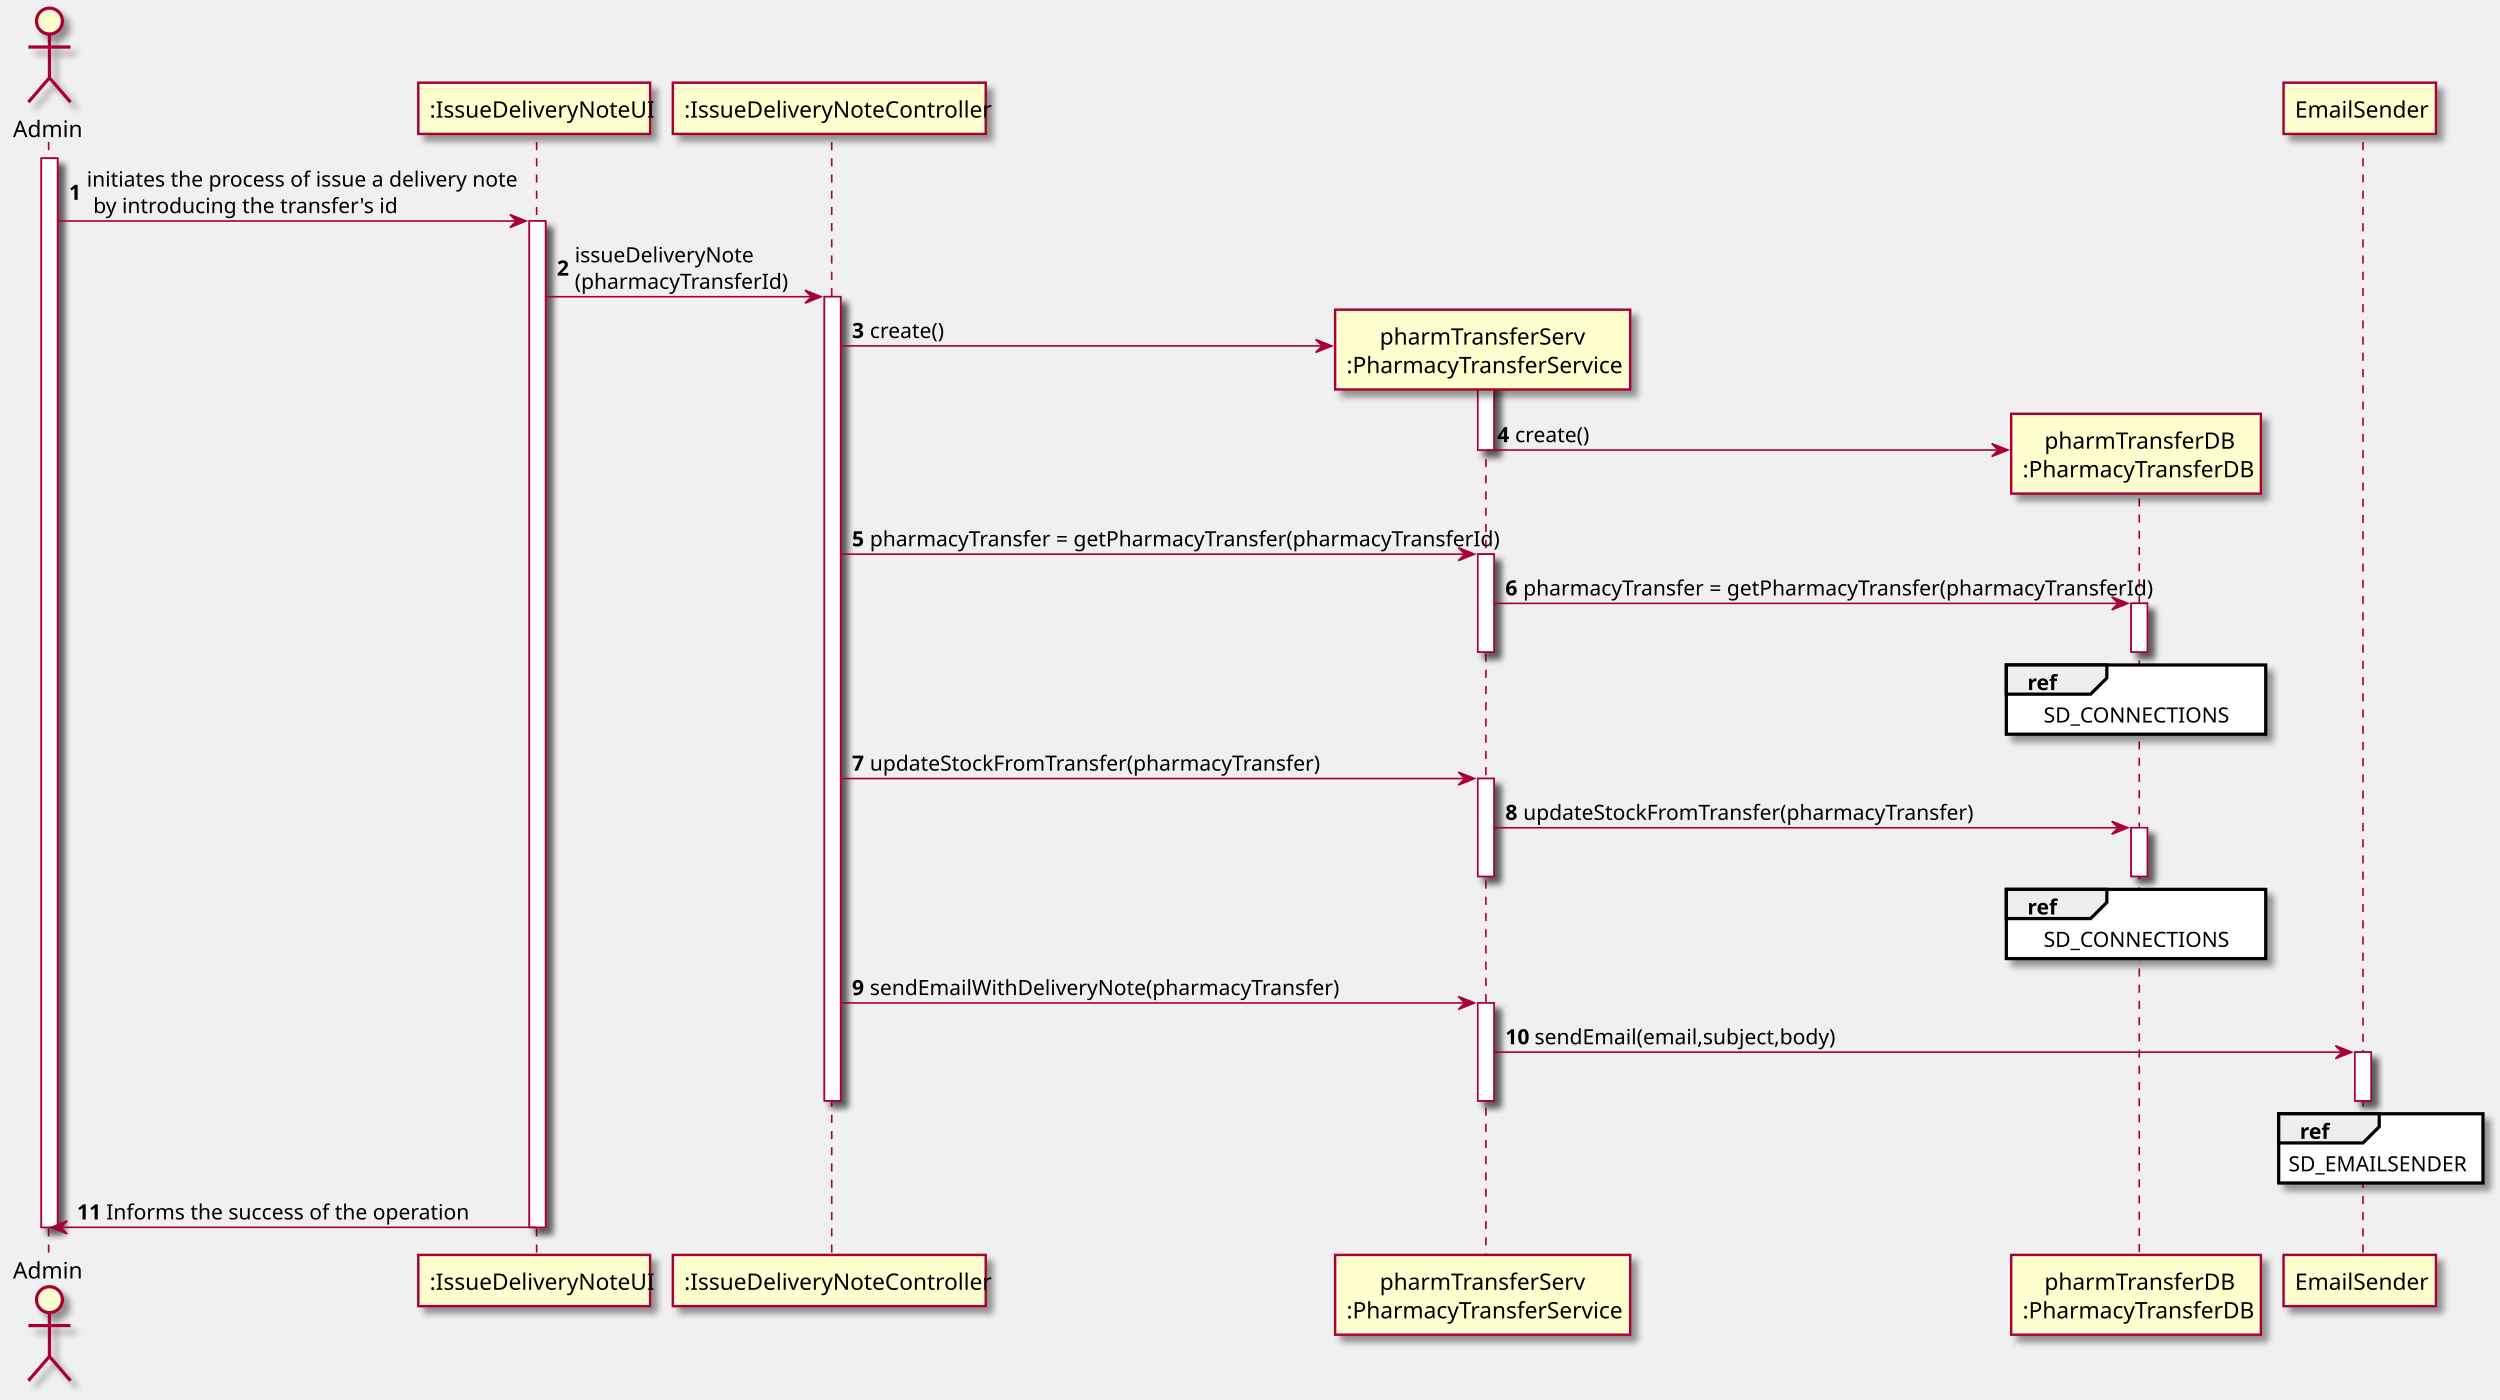
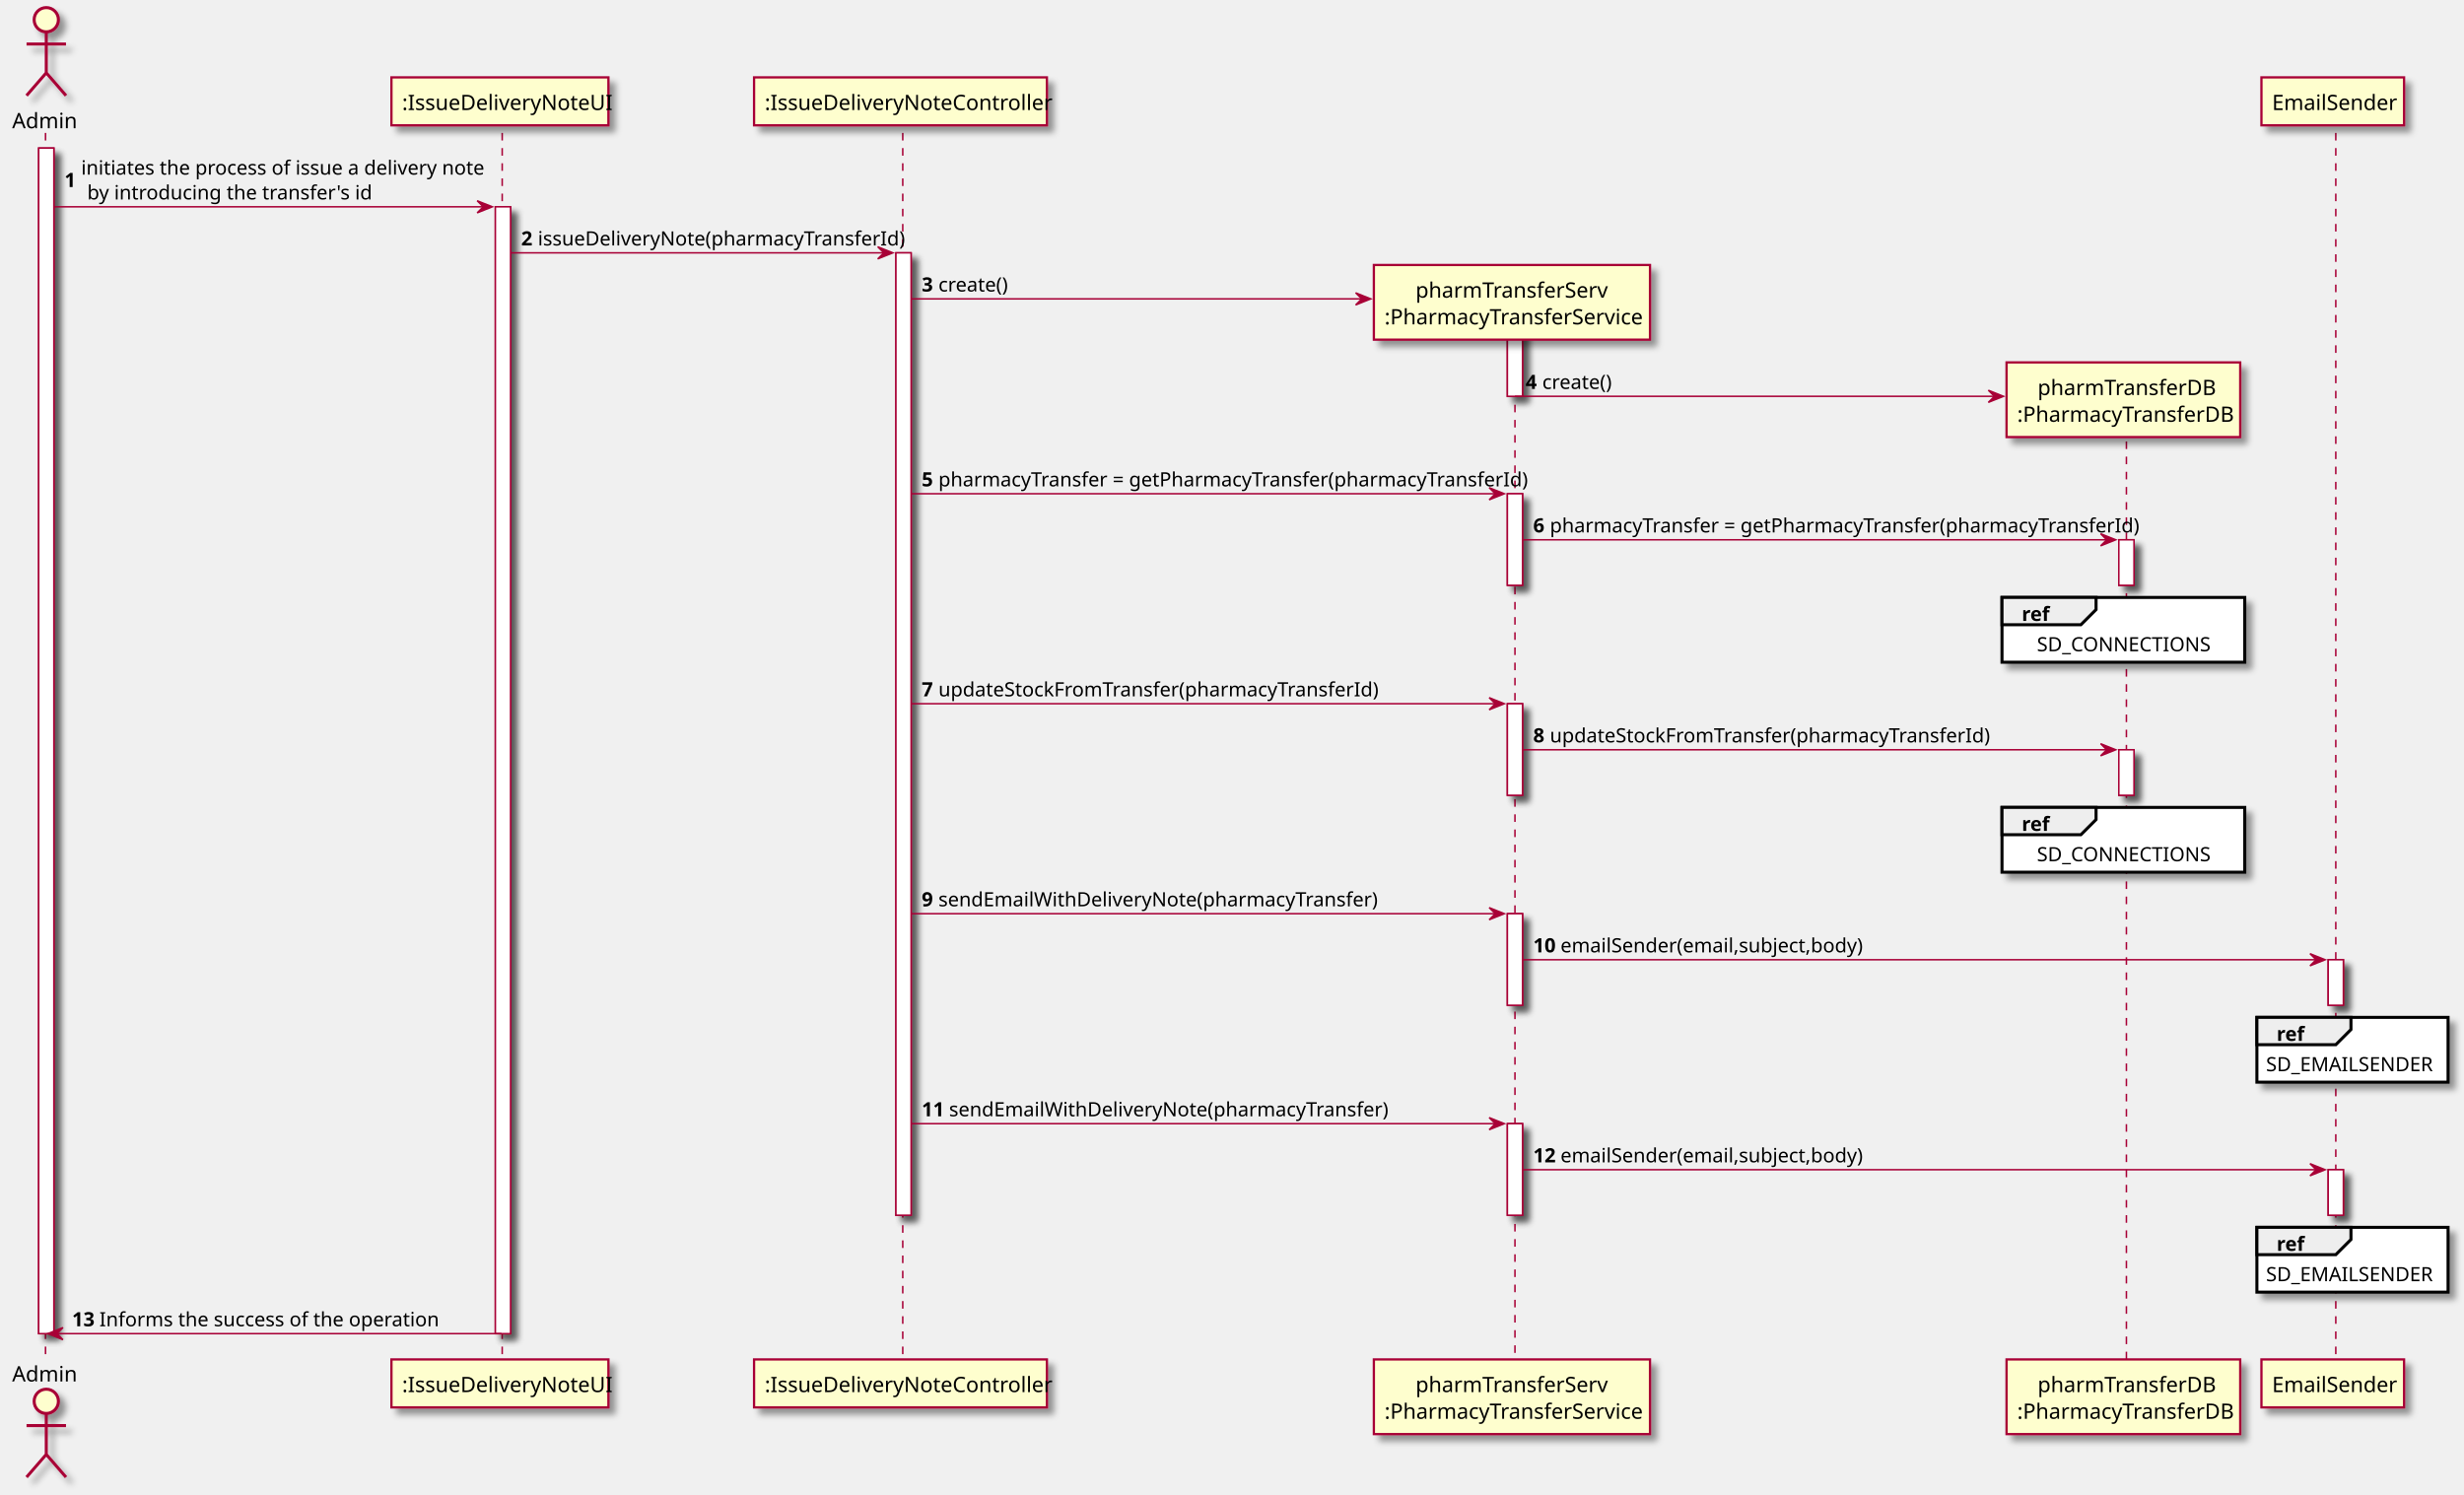
- <svg xmlns="http://www.w3.org/2000/svg" contentScriptType="application/ecmascript" contentStyleType="text/css" height="863px" preserveAspectRatio="none" style="width:1542px;height:863px;" version="1.1" viewBox="0 0 1542 863" width="1542px" zoomAndPan="magnify">
+ <svg xmlns="http://www.w3.org/2000/svg" contentScriptType="application/ecmascript" contentStyleType="text/css" height="985px" preserveAspectRatio="none" style="width:1624px;height:985px;" version="1.1" viewBox="0 0 1624 985" width="1624px" zoomAndPan="magnify">
  <defs>
-     <filter height="300%" id="fjnmi6zjv6m8z" width="300%" x="-1" y="-1">
+     <filter height="300%" id="f1kyqsv9nlsvp8" width="300%" x="-1" y="-1">
      <feGaussianBlur result="blurOut" stdDeviation="2.0" />
      <feColorMatrix in="blurOut" result="blurOut2" type="matrix" values="0 0 0 0 0 0 0 0 0 0 0 0 0 0 0 0 0 0 .4 0" />
      <feOffset dx="4.0" dy="4.0" in="blurOut2" result="blurOut3" />
      <feBlend in="SourceGraphic" in2="blurOut3" mode="normal" />
    </filter>
  </defs>
  <g>
-     <rect fill="#FFFFFF" filter="url(#fjnmi6zjv6m8z)" height="659.414" style="stroke: #A80036; stroke-width: 1.0;" width="10" x="25.5" y="97.609" />
-     <rect fill="#FFFFFF" filter="url(#fjnmi6zjv6m8z)" height="620.711" style="stroke: #A80036; stroke-width: 1.0;" width="10" x="326.5" y="136.312" />
-     <rect fill="#FFFFFF" filter="url(#fjnmi6zjv6m8z)" height="495.953" style="stroke: #A80036; stroke-width: 1.0;" width="10" x="508.5" y="183.016" />
-     <rect fill="#FFFFFF" filter="url(#fjnmi6zjv6m8z)" height="54.219" style="stroke: #A80036; stroke-width: 1.0;" width="10" x="911.5" y="223.367" />
-     <rect fill="#FFFFFF" filter="url(#fjnmi6zjv6m8z)" height="60.352" style="stroke: #A80036; stroke-width: 1.0;" width="10" x="911.5" y="341.805" />
-     <rect fill="#FFFFFF" filter="url(#fjnmi6zjv6m8z)" height="60.352" style="stroke: #A80036; stroke-width: 1.0;" width="10" x="911.5" y="480.211" />
-     <rect fill="#FFFFFF" filter="url(#fjnmi6zjv6m8z)" height="60.352" style="stroke: #A80036; stroke-width: 1.0;" width="10" x="911.5" y="618.617" />
-     <rect fill="#FFFFFF" filter="url(#fjnmi6zjv6m8z)" height="30" style="stroke: #A80036; stroke-width: 1.0;" width="10" x="1314.5" y="372.156" />
-     <rect fill="#FFFFFF" filter="url(#fjnmi6zjv6m8z)" height="30" style="stroke: #A80036; stroke-width: 1.0;" width="10" x="1314.5" y="510.562" />
-     <rect fill="#FFFFFF" filter="url(#fjnmi6zjv6m8z)" height="30" style="stroke: #A80036; stroke-width: 1.0;" width="10" x="1452.5" y="648.969" />
-     <line style="stroke: #A80036; stroke-width: 1.0; stroke-dasharray: 5.0,5.0;" x1="30" x2="30" y1="87.609" y2="775.023" />
-     <line style="stroke: #A80036; stroke-width: 1.0; stroke-dasharray: 5.0,5.0;" x1="331" x2="331" y1="87.609" y2="775.023" />
-     <line style="stroke: #A80036; stroke-width: 1.0; stroke-dasharray: 5.0,5.0;" x1="513" x2="513" y1="87.609" y2="775.023" />
-     <line style="stroke: #A80036; stroke-width: 1.0; stroke-dasharray: 5.0,5.0;" x1="916.5" x2="916.5" y1="233.125" y2="775.023" />
-     <line style="stroke: #A80036; stroke-width: 1.0; stroke-dasharray: 5.0,5.0;" x1="1319.5" x2="1319.5" y1="297.344" y2="775.023" />
-     <line style="stroke: #A80036; stroke-width: 1.0; stroke-dasharray: 5.0,5.0;" x1="1457.5" x2="1457.5" y1="87.609" y2="775.023" />
+     <rect fill="#FFFFFF" filter="url(#f1kyqsv9nlsvp8)" height="781.469" style="stroke: #A80036; stroke-width: 1.0;" width="10" x="25.5" y="97.609" />
+     <rect fill="#FFFFFF" filter="url(#f1kyqsv9nlsvp8)" height="742.766" style="stroke: #A80036; stroke-width: 1.0;" width="10" x="326.5" y="136.312" />
+     <rect fill="#FFFFFF" filter="url(#f1kyqsv9nlsvp8)" height="634.359" style="stroke: #A80036; stroke-width: 1.0;" width="10" x="590.5" y="166.664" />
+     <rect fill="#FFFFFF" filter="url(#f1kyqsv9nlsvp8)" height="54.219" style="stroke: #A80036; stroke-width: 1.0;" width="10" x="993.5" y="207.016" />
+     <rect fill="#FFFFFF" filter="url(#f1kyqsv9nlsvp8)" height="60.352" style="stroke: #A80036; stroke-width: 1.0;" width="10" x="993.5" y="325.453" />
+     <rect fill="#FFFFFF" filter="url(#f1kyqsv9nlsvp8)" height="60.352" style="stroke: #A80036; stroke-width: 1.0;" width="10" x="993.5" y="463.859" />
+     <rect fill="#FFFFFF" filter="url(#f1kyqsv9nlsvp8)" height="60.352" style="stroke: #A80036; stroke-width: 1.0;" width="10" x="993.5" y="602.266" />
+     <rect fill="#FFFFFF" filter="url(#f1kyqsv9nlsvp8)" height="60.352" style="stroke: #A80036; stroke-width: 1.0;" width="10" x="993.5" y="740.672" />
+     <rect fill="#FFFFFF" filter="url(#f1kyqsv9nlsvp8)" height="30" style="stroke: #A80036; stroke-width: 1.0;" width="10" x="1396.5" y="355.805" />
+     <rect fill="#FFFFFF" filter="url(#f1kyqsv9nlsvp8)" height="30" style="stroke: #A80036; stroke-width: 1.0;" width="10" x="1396.5" y="494.211" />
+     <rect fill="#FFFFFF" filter="url(#f1kyqsv9nlsvp8)" height="30" style="stroke: #A80036; stroke-width: 1.0;" width="10" x="1534.5" y="632.617" />
+     <rect fill="#FFFFFF" filter="url(#f1kyqsv9nlsvp8)" height="30" style="stroke: #A80036; stroke-width: 1.0;" width="10" x="1534.5" y="771.023" />
+     <line style="stroke: #A80036; stroke-width: 1.0; stroke-dasharray: 5.0,5.0;" x1="30" x2="30" y1="87.609" y2="897.078" />
+     <line style="stroke: #A80036; stroke-width: 1.0; stroke-dasharray: 5.0,5.0;" x1="331" x2="331" y1="87.609" y2="897.078" />
+     <line style="stroke: #A80036; stroke-width: 1.0; stroke-dasharray: 5.0,5.0;" x1="595" x2="595" y1="87.609" y2="897.078" />
+     <line style="stroke: #A80036; stroke-width: 1.0; stroke-dasharray: 5.0,5.0;" x1="998.5" x2="998.5" y1="216.773" y2="897.078" />
+     <line style="stroke: #A80036; stroke-width: 1.0; stroke-dasharray: 5.0,5.0;" x1="1401.5" x2="1401.5" y1="280.992" y2="897.078" />
+     <line style="stroke: #A80036; stroke-width: 1.0; stroke-dasharray: 5.0,5.0;" x1="1539.5" x2="1539.5" y1="87.609" y2="897.078" />
    <text fill="#000000" font-family="sans-serif" font-size="14" lengthAdjust="spacingAndGlyphs" textLength="39" x="8" y="84.533">Admin</text>
-     <ellipse cx="30.5" cy="13" fill="#FEFECE" filter="url(#fjnmi6zjv6m8z)" rx="8" ry="8" style="stroke: #A80036; stroke-width: 2.0;" />
-     <path d="M30.5,21 L30.5,48 M17.5,29 L43.5,29 M30.5,48 L17.5,63 M30.5,48 L43.5,63 " fill="none" filter="url(#fjnmi6zjv6m8z)" style="stroke: #A80036; stroke-width: 2.0;" />
-     <text fill="#000000" font-family="sans-serif" font-size="14" lengthAdjust="spacingAndGlyphs" textLength="39" x="8" y="788.557">Admin</text>
-     <ellipse cx="30.5" cy="801.633" fill="#FEFECE" filter="url(#fjnmi6zjv6m8z)" rx="8" ry="8" style="stroke: #A80036; stroke-width: 2.0;" />
-     <path d="M30.5,809.633 L30.5,836.633 M17.5,817.633 L43.5,817.633 M30.5,836.633 L17.5,851.633 M30.5,836.633 L43.5,851.633 " fill="none" filter="url(#fjnmi6zjv6m8z)" style="stroke: #A80036; stroke-width: 2.0;" />
-     <rect fill="#FEFECE" filter="url(#fjnmi6zjv6m8z)" height="31.609" style="stroke: #A80036; stroke-width: 1.5;" width="143" x="258" y="51" />
+     <ellipse cx="30.5" cy="13" fill="#FEFECE" filter="url(#f1kyqsv9nlsvp8)" rx="8" ry="8" style="stroke: #A80036; stroke-width: 2.0;" />
+     <path d="M30.5,21 L30.5,48 M17.5,29 L43.5,29 M30.5,48 L17.5,63 M30.5,48 L43.5,63 " fill="none" filter="url(#f1kyqsv9nlsvp8)" style="stroke: #A80036; stroke-width: 2.0;" />
+     <text fill="#000000" font-family="sans-serif" font-size="14" lengthAdjust="spacingAndGlyphs" textLength="39" x="8" y="910.611">Admin</text>
+     <ellipse cx="30.5" cy="923.688" fill="#FEFECE" filter="url(#f1kyqsv9nlsvp8)" rx="8" ry="8" style="stroke: #A80036; stroke-width: 2.0;" />
+     <path d="M30.5,931.688 L30.5,958.688 M17.5,939.688 L43.5,939.688 M30.5,958.688 L17.5,973.688 M30.5,958.688 L43.5,973.688 " fill="none" filter="url(#f1kyqsv9nlsvp8)" style="stroke: #A80036; stroke-width: 2.0;" />
+     <rect fill="#FEFECE" filter="url(#f1kyqsv9nlsvp8)" height="31.609" style="stroke: #A80036; stroke-width: 1.5;" width="143" x="258" y="51" />
    <text fill="#000000" font-family="sans-serif" font-size="14" lengthAdjust="spacingAndGlyphs" textLength="129" x="265" y="72.533">:IssueDeliveryNoteUI</text>
-     <rect fill="#FEFECE" filter="url(#fjnmi6zjv6m8z)" height="31.609" style="stroke: #A80036; stroke-width: 1.5;" width="143" x="258" y="774.023" />
-     <text fill="#000000" font-family="sans-serif" font-size="14" lengthAdjust="spacingAndGlyphs" textLength="129" x="265" y="795.557">:IssueDeliveryNoteUI</text>
-     <rect fill="#FEFECE" filter="url(#fjnmi6zjv6m8z)" height="31.609" style="stroke: #A80036; stroke-width: 1.5;" width="193" x="415" y="51" />
-     <text fill="#000000" font-family="sans-serif" font-size="14" lengthAdjust="spacingAndGlyphs" textLength="179" x="422" y="72.533">:IssueDeliveryNoteController</text>
-     <rect fill="#FEFECE" filter="url(#fjnmi6zjv6m8z)" height="31.609" style="stroke: #A80036; stroke-width: 1.5;" width="193" x="415" y="774.023" />
-     <text fill="#000000" font-family="sans-serif" font-size="14" lengthAdjust="spacingAndGlyphs" textLength="179" x="422" y="795.557">:IssueDeliveryNoteController</text>
-     <rect fill="#FEFECE" filter="url(#fjnmi6zjv6m8z)" height="49.219" style="stroke: #A80036; stroke-width: 1.5;" width="182" x="823.5" y="774.023" />
-     <text fill="#000000" font-family="sans-serif" font-size="14" lengthAdjust="spacingAndGlyphs" textLength="123" x="851" y="795.557">pharmTransferServ</text>
-     <text fill="#000000" font-family="sans-serif" font-size="14" lengthAdjust="spacingAndGlyphs" textLength="168" x="830.5" y="813.166">:PharmacyTransferService</text>
-     <rect fill="#FEFECE" filter="url(#fjnmi6zjv6m8z)" height="49.219" style="stroke: #A80036; stroke-width: 1.5;" width="154" x="1240.5" y="774.023" />
-     <text fill="#000000" font-family="sans-serif" font-size="14" lengthAdjust="spacingAndGlyphs" textLength="113" x="1261" y="795.557">pharmTransferDB</text>
-     <text fill="#000000" font-family="sans-serif" font-size="14" lengthAdjust="spacingAndGlyphs" textLength="140" x="1247.5" y="813.166">:PharmacyTransferDB</text>
-     <rect fill="#FEFECE" filter="url(#fjnmi6zjv6m8z)" height="31.609" style="stroke: #A80036; stroke-width: 1.5;" width="94" x="1408.5" y="51" />
-     <text fill="#000000" font-family="sans-serif" font-size="14" lengthAdjust="spacingAndGlyphs" textLength="80" x="1415.5" y="72.533">EmailSender</text>
-     <rect fill="#FEFECE" filter="url(#fjnmi6zjv6m8z)" height="31.609" style="stroke: #A80036; stroke-width: 1.5;" width="94" x="1408.5" y="774.023" />
-     <text fill="#000000" font-family="sans-serif" font-size="14" lengthAdjust="spacingAndGlyphs" textLength="80" x="1415.5" y="795.557">EmailSender</text>
-     <rect fill="#FFFFFF" filter="url(#fjnmi6zjv6m8z)" height="659.414" style="stroke: #A80036; stroke-width: 1.0;" width="10" x="25.5" y="97.609" />
-     <rect fill="#FFFFFF" filter="url(#fjnmi6zjv6m8z)" height="620.711" style="stroke: #A80036; stroke-width: 1.0;" width="10" x="326.5" y="136.312" />
-     <rect fill="#FFFFFF" filter="url(#fjnmi6zjv6m8z)" height="495.953" style="stroke: #A80036; stroke-width: 1.0;" width="10" x="508.5" y="183.016" />
-     <rect fill="#FFFFFF" filter="url(#fjnmi6zjv6m8z)" height="54.219" style="stroke: #A80036; stroke-width: 1.0;" width="10" x="911.5" y="223.367" />
-     <rect fill="#FFFFFF" filter="url(#fjnmi6zjv6m8z)" height="60.352" style="stroke: #A80036; stroke-width: 1.0;" width="10" x="911.5" y="341.805" />
-     <rect fill="#FFFFFF" filter="url(#fjnmi6zjv6m8z)" height="60.352" style="stroke: #A80036; stroke-width: 1.0;" width="10" x="911.5" y="480.211" />
-     <rect fill="#FFFFFF" filter="url(#fjnmi6zjv6m8z)" height="60.352" style="stroke: #A80036; stroke-width: 1.0;" width="10" x="911.5" y="618.617" />
-     <rect fill="#FFFFFF" filter="url(#fjnmi6zjv6m8z)" height="30" style="stroke: #A80036; stroke-width: 1.0;" width="10" x="1314.5" y="372.156" />
-     <rect fill="#FFFFFF" filter="url(#fjnmi6zjv6m8z)" height="30" style="stroke: #A80036; stroke-width: 1.0;" width="10" x="1314.5" y="510.562" />
-     <rect fill="#FFFFFF" filter="url(#fjnmi6zjv6m8z)" height="30" style="stroke: #A80036; stroke-width: 1.0;" width="10" x="1452.5" y="648.969" />
+     <rect fill="#FEFECE" filter="url(#f1kyqsv9nlsvp8)" height="31.609" style="stroke: #A80036; stroke-width: 1.5;" width="143" x="258" y="896.078" />
+     <text fill="#000000" font-family="sans-serif" font-size="14" lengthAdjust="spacingAndGlyphs" textLength="129" x="265" y="917.611">:IssueDeliveryNoteUI</text>
+     <rect fill="#FEFECE" filter="url(#f1kyqsv9nlsvp8)" height="31.609" style="stroke: #A80036; stroke-width: 1.5;" width="193" x="497" y="51" />
+     <text fill="#000000" font-family="sans-serif" font-size="14" lengthAdjust="spacingAndGlyphs" textLength="179" x="504" y="72.533">:IssueDeliveryNoteController</text>
+     <rect fill="#FEFECE" filter="url(#f1kyqsv9nlsvp8)" height="31.609" style="stroke: #A80036; stroke-width: 1.5;" width="193" x="497" y="896.078" />
+     <text fill="#000000" font-family="sans-serif" font-size="14" lengthAdjust="spacingAndGlyphs" textLength="179" x="504" y="917.611">:IssueDeliveryNoteController</text>
+     <rect fill="#FEFECE" filter="url(#f1kyqsv9nlsvp8)" height="49.219" style="stroke: #A80036; stroke-width: 1.5;" width="182" x="905.5" y="896.078" />
+     <text fill="#000000" font-family="sans-serif" font-size="14" lengthAdjust="spacingAndGlyphs" textLength="123" x="933" y="917.611">pharmTransferServ</text>
+     <text fill="#000000" font-family="sans-serif" font-size="14" lengthAdjust="spacingAndGlyphs" textLength="168" x="912.5" y="935.221">:PharmacyTransferService</text>
+     <rect fill="#FEFECE" filter="url(#f1kyqsv9nlsvp8)" height="49.219" style="stroke: #A80036; stroke-width: 1.5;" width="154" x="1322.5" y="896.078" />
+     <text fill="#000000" font-family="sans-serif" font-size="14" lengthAdjust="spacingAndGlyphs" textLength="113" x="1343" y="917.611">pharmTransferDB</text>
+     <text fill="#000000" font-family="sans-serif" font-size="14" lengthAdjust="spacingAndGlyphs" textLength="140" x="1329.5" y="935.221">:PharmacyTransferDB</text>
+     <rect fill="#FEFECE" filter="url(#f1kyqsv9nlsvp8)" height="31.609" style="stroke: #A80036; stroke-width: 1.5;" width="94" x="1490.5" y="51" />
+     <text fill="#000000" font-family="sans-serif" font-size="14" lengthAdjust="spacingAndGlyphs" textLength="80" x="1497.5" y="72.533">EmailSender</text>
+     <rect fill="#FEFECE" filter="url(#f1kyqsv9nlsvp8)" height="31.609" style="stroke: #A80036; stroke-width: 1.5;" width="94" x="1490.5" y="896.078" />
+     <text fill="#000000" font-family="sans-serif" font-size="14" lengthAdjust="spacingAndGlyphs" textLength="80" x="1497.5" y="917.611">EmailSender</text>
+     <rect fill="#FFFFFF" filter="url(#f1kyqsv9nlsvp8)" height="781.469" style="stroke: #A80036; stroke-width: 1.0;" width="10" x="25.5" y="97.609" />
+     <rect fill="#FFFFFF" filter="url(#f1kyqsv9nlsvp8)" height="742.766" style="stroke: #A80036; stroke-width: 1.0;" width="10" x="326.5" y="136.312" />
+     <rect fill="#FFFFFF" filter="url(#f1kyqsv9nlsvp8)" height="634.359" style="stroke: #A80036; stroke-width: 1.0;" width="10" x="590.5" y="166.664" />
+     <rect fill="#FFFFFF" filter="url(#f1kyqsv9nlsvp8)" height="54.219" style="stroke: #A80036; stroke-width: 1.0;" width="10" x="993.5" y="207.016" />
+     <rect fill="#FFFFFF" filter="url(#f1kyqsv9nlsvp8)" height="60.352" style="stroke: #A80036; stroke-width: 1.0;" width="10" x="993.5" y="325.453" />
+     <rect fill="#FFFFFF" filter="url(#f1kyqsv9nlsvp8)" height="60.352" style="stroke: #A80036; stroke-width: 1.0;" width="10" x="993.5" y="463.859" />
+     <rect fill="#FFFFFF" filter="url(#f1kyqsv9nlsvp8)" height="60.352" style="stroke: #A80036; stroke-width: 1.0;" width="10" x="993.5" y="602.266" />
+     <rect fill="#FFFFFF" filter="url(#f1kyqsv9nlsvp8)" height="60.352" style="stroke: #A80036; stroke-width: 1.0;" width="10" x="993.5" y="740.672" />
+     <rect fill="#FFFFFF" filter="url(#f1kyqsv9nlsvp8)" height="30" style="stroke: #A80036; stroke-width: 1.0;" width="10" x="1396.5" y="355.805" />
+     <rect fill="#FFFFFF" filter="url(#f1kyqsv9nlsvp8)" height="30" style="stroke: #A80036; stroke-width: 1.0;" width="10" x="1396.5" y="494.211" />
+     <rect fill="#FFFFFF" filter="url(#f1kyqsv9nlsvp8)" height="30" style="stroke: #A80036; stroke-width: 1.0;" width="10" x="1534.5" y="632.617" />
+     <rect fill="#FFFFFF" filter="url(#f1kyqsv9nlsvp8)" height="30" style="stroke: #A80036; stroke-width: 1.0;" width="10" x="1534.5" y="771.023" />
    <polygon fill="#A80036" points="314.5,132.312,324.5,136.312,314.5,140.312,318.5,136.312" style="stroke: #A80036; stroke-width: 1.0;" />
    <line style="stroke: #A80036; stroke-width: 1.0;" x1="35.5" x2="320.5" y1="136.312" y2="136.312" />
    <text fill="#000000" font-family="sans-serif" font-size="13" font-weight="bold" lengthAdjust="spacingAndGlyphs" textLength="7" x="42.5" y="123.28">1</text>
    <text fill="#000000" font-family="sans-serif" font-size="13" lengthAdjust="spacingAndGlyphs" textLength="253" x="53.5" y="115.105">initiates the process of issue a delivery note</text>
    <text fill="#000000" font-family="sans-serif" font-size="13" lengthAdjust="spacingAndGlyphs" textLength="173" x="57.5" y="131.456">by introducing the transfer's id</text>
-     <polygon fill="#A80036" points="496.5,179.016,506.5,183.016,496.5,187.016,500.5,183.016" style="stroke: #A80036; stroke-width: 1.0;" />
-     <line style="stroke: #A80036; stroke-width: 1.0;" x1="336.5" x2="502.5" y1="183.016" y2="183.016" />
-     <text fill="#000000" font-family="sans-serif" font-size="13" font-weight="bold" lengthAdjust="spacingAndGlyphs" textLength="7" x="343.5" y="169.983">2</text>
-     <text fill="#000000" font-family="sans-serif" font-size="13" lengthAdjust="spacingAndGlyphs" textLength="103" x="354.5" y="161.808">issueDeliveryNote</text>
-     <text fill="#000000" font-family="sans-serif" font-size="13" lengthAdjust="spacingAndGlyphs" textLength="121" x="354.5" y="178.159">(pharmacyTransferId)</text>
-     <polygon fill="#A80036" points="811.5,209.367,821.5,213.367,811.5,217.367,815.5,213.367" style="stroke: #A80036; stroke-width: 1.0;" />
-     <line style="stroke: #A80036; stroke-width: 1.0;" x1="518.5" x2="817.5" y1="213.367" y2="213.367" />
-     <text fill="#000000" font-family="sans-serif" font-size="13" font-weight="bold" lengthAdjust="spacingAndGlyphs" textLength="7" x="525.5" y="208.511">3</text>
-     <text fill="#000000" font-family="sans-serif" font-size="13" lengthAdjust="spacingAndGlyphs" textLength="44" x="536.5" y="208.511">create()</text>
-     <rect fill="#FEFECE" filter="url(#fjnmi6zjv6m8z)" height="49.219" style="stroke: #A80036; stroke-width: 1.5;" width="182" x="823.5" y="191.016" />
-     <text fill="#000000" font-family="sans-serif" font-size="14" lengthAdjust="spacingAndGlyphs" textLength="123" x="851" y="212.549">pharmTransferServ</text>
-     <text fill="#000000" font-family="sans-serif" font-size="14" lengthAdjust="spacingAndGlyphs" textLength="168" x="830.5" y="230.158">:PharmacyTransferService</text>
-     <polygon fill="#A80036" points="1228.5,273.586,1238.5,277.586,1228.5,281.586,1232.5,277.586" style="stroke: #A80036; stroke-width: 1.0;" />
-     <line style="stroke: #A80036; stroke-width: 1.0;" x1="916.5" x2="1234.5" y1="277.586" y2="277.586" />
-     <text fill="#000000" font-family="sans-serif" font-size="13" font-weight="bold" lengthAdjust="spacingAndGlyphs" textLength="7" x="923.5" y="272.729">4</text>
-     <text fill="#000000" font-family="sans-serif" font-size="13" lengthAdjust="spacingAndGlyphs" textLength="44" x="934.5" y="272.729">create()</text>
-     <rect fill="#FEFECE" filter="url(#fjnmi6zjv6m8z)" height="49.219" style="stroke: #A80036; stroke-width: 1.5;" width="154" x="1240.5" y="255.234" />
-     <text fill="#000000" font-family="sans-serif" font-size="14" lengthAdjust="spacingAndGlyphs" textLength="113" x="1261" y="276.768">pharmTransferDB</text>
-     <text fill="#000000" font-family="sans-serif" font-size="14" lengthAdjust="spacingAndGlyphs" textLength="140" x="1247.5" y="294.377">:PharmacyTransferDB</text>
-     <polygon fill="#A80036" points="899.5,337.805,909.5,341.805,899.5,345.805,903.5,341.805" style="stroke: #A80036; stroke-width: 1.0;" />
-     <line style="stroke: #A80036; stroke-width: 1.0;" x1="518.5" x2="905.5" y1="341.805" y2="341.805" />
-     <text fill="#000000" font-family="sans-serif" font-size="13" font-weight="bold" lengthAdjust="spacingAndGlyphs" textLength="7" x="525.5" y="336.948">5</text>
-     <text fill="#000000" font-family="sans-serif" font-size="13" lengthAdjust="spacingAndGlyphs" textLength="363" x="536.5" y="336.948">pharmacyTransfer = getPharmacyTransfer(pharmacyTransferId)</text>
-     <polygon fill="#A80036" points="1302.5,368.156,1312.5,372.156,1302.5,376.156,1306.5,372.156" style="stroke: #A80036; stroke-width: 1.0;" />
-     <line style="stroke: #A80036; stroke-width: 1.0;" x1="921.5" x2="1308.5" y1="372.156" y2="372.156" />
-     <text fill="#000000" font-family="sans-serif" font-size="13" font-weight="bold" lengthAdjust="spacingAndGlyphs" textLength="7" x="928.5" y="367.3">6</text>
-     <text fill="#000000" font-family="sans-serif" font-size="13" lengthAdjust="spacingAndGlyphs" textLength="363" x="939.5" y="367.3">pharmacyTransfer = getPharmacyTransfer(pharmacyTransferId)</text>
-     <rect fill="#FFFFFF" filter="url(#fjnmi6zjv6m8z)" height="42.703" style="stroke: #000000; stroke-width: 2.0;" width="160" x="1237.5" y="410.156" />
-     <polygon fill="#EEEEEE" points="1237.5,410.156,1299.5,410.156,1299.5,418.156,1289.5,428.156,1237.5,428.156,1237.5,410.156" style="stroke: #000000; stroke-width: 2.0;" />
-     <text fill="#000000" font-family="sans-serif" font-size="13" font-weight="bold" lengthAdjust="spacingAndGlyphs" textLength="17" x="1250.5" y="425.651">ref</text>
-     <text fill="#000000" font-family="sans-serif" font-size="13" lengthAdjust="spacingAndGlyphs" textLength="118" x="1260.5" y="445.651">SD_CONNECTIONS</text>
-     <polygon fill="#A80036" points="899.5,476.211,909.5,480.211,899.5,484.211,903.5,480.211" style="stroke: #A80036; stroke-width: 1.0;" />
-     <line style="stroke: #A80036; stroke-width: 1.0;" x1="518.5" x2="905.5" y1="480.211" y2="480.211" />
-     <text fill="#000000" font-family="sans-serif" font-size="13" font-weight="bold" lengthAdjust="spacingAndGlyphs" textLength="7" x="525.5" y="475.354">7</text>
-     <text fill="#000000" font-family="sans-serif" font-size="13" lengthAdjust="spacingAndGlyphs" textLength="260" x="536.5" y="475.354">updateStockFromTransfer(pharmacyTransfer)</text>
-     <polygon fill="#A80036" points="1302.5,506.562,1312.5,510.562,1302.5,514.562,1306.5,510.562" style="stroke: #A80036; stroke-width: 1.0;" />
-     <line style="stroke: #A80036; stroke-width: 1.0;" x1="921.5" x2="1308.5" y1="510.562" y2="510.562" />
-     <text fill="#000000" font-family="sans-serif" font-size="13" font-weight="bold" lengthAdjust="spacingAndGlyphs" textLength="7" x="928.5" y="505.706">8</text>
-     <text fill="#000000" font-family="sans-serif" font-size="13" lengthAdjust="spacingAndGlyphs" textLength="260" x="939.5" y="505.706">updateStockFromTransfer(pharmacyTransfer)</text>
-     <rect fill="#FFFFFF" filter="url(#fjnmi6zjv6m8z)" height="42.703" style="stroke: #000000; stroke-width: 2.0;" width="160" x="1237.5" y="548.562" />
-     <polygon fill="#EEEEEE" points="1237.5,548.562,1299.5,548.562,1299.5,556.562,1289.5,566.562,1237.5,566.562,1237.5,548.562" style="stroke: #000000; stroke-width: 2.0;" />
-     <text fill="#000000" font-family="sans-serif" font-size="13" font-weight="bold" lengthAdjust="spacingAndGlyphs" textLength="17" x="1250.5" y="564.058">ref</text>
-     <text fill="#000000" font-family="sans-serif" font-size="13" lengthAdjust="spacingAndGlyphs" textLength="118" x="1260.5" y="584.058">SD_CONNECTIONS</text>
-     <polygon fill="#A80036" points="899.5,614.617,909.5,618.617,899.5,622.617,903.5,618.617" style="stroke: #A80036; stroke-width: 1.0;" />
-     <line style="stroke: #A80036; stroke-width: 1.0;" x1="518.5" x2="905.5" y1="618.617" y2="618.617" />
-     <text fill="#000000" font-family="sans-serif" font-size="13" font-weight="bold" lengthAdjust="spacingAndGlyphs" textLength="7" x="525.5" y="613.761">9</text>
-     <text fill="#000000" font-family="sans-serif" font-size="13" lengthAdjust="spacingAndGlyphs" textLength="271" x="536.5" y="613.761">sendEmailWithDeliveryNote(pharmacyTransfer)</text>
-     <polygon fill="#A80036" points="1440.5,644.969,1450.5,648.969,1440.5,652.969,1444.5,648.969" style="stroke: #A80036; stroke-width: 1.0;" />
-     <line style="stroke: #A80036; stroke-width: 1.0;" x1="921.5" x2="1446.5" y1="648.969" y2="648.969" />
-     <text fill="#000000" font-family="sans-serif" font-size="13" font-weight="bold" lengthAdjust="spacingAndGlyphs" textLength="14" x="928.5" y="644.112">10</text>
-     <text fill="#000000" font-family="sans-serif" font-size="13" lengthAdjust="spacingAndGlyphs" textLength="178" x="946.5" y="644.112">sendEmail(email,subject,body)</text>
-     <rect fill="#FFFFFF" filter="url(#fjnmi6zjv6m8z)" height="42.703" style="stroke: #000000; stroke-width: 2.0;" width="126" x="1405.5" y="686.969" />
-     <polygon fill="#EEEEEE" points="1405.5,686.969,1467.5,686.969,1467.5,694.969,1457.5,704.969,1405.5,704.969,1405.5,686.969" style="stroke: #000000; stroke-width: 2.0;" />
-     <text fill="#000000" font-family="sans-serif" font-size="13" font-weight="bold" lengthAdjust="spacingAndGlyphs" textLength="17" x="1418.5" y="702.464">ref</text>
-     <text fill="#000000" font-family="sans-serif" font-size="13" lengthAdjust="spacingAndGlyphs" textLength="118" x="1411.5" y="722.464">SD_EMAILSENDER</text>
-     <polygon fill="#A80036" points="41.5,753.023,31.5,757.023,41.5,761.023,37.5,757.023" style="stroke: #A80036; stroke-width: 1.0;" />
-     <line style="stroke: #A80036; stroke-width: 1.0;" x1="35.5" x2="330.5" y1="757.023" y2="757.023" />
-     <text fill="#000000" font-family="sans-serif" font-size="13" font-weight="bold" lengthAdjust="spacingAndGlyphs" textLength="14" x="47.5" y="752.167">11</text>
-     <text fill="#000000" font-family="sans-serif" font-size="13" lengthAdjust="spacingAndGlyphs" textLength="210" x="65.5" y="752.167">Informs the success of the operation</text>
+     <polygon fill="#A80036" points="578.5,162.664,588.5,166.664,578.5,170.664,582.5,166.664" style="stroke: #A80036; stroke-width: 1.0;" />
+     <line style="stroke: #A80036; stroke-width: 1.0;" x1="336.5" x2="584.5" y1="166.664" y2="166.664" />
+     <text fill="#000000" font-family="sans-serif" font-size="13" font-weight="bold" lengthAdjust="spacingAndGlyphs" textLength="7" x="343.5" y="161.808">2</text>
+     <text fill="#000000" font-family="sans-serif" font-size="13" lengthAdjust="spacingAndGlyphs" textLength="224" x="354.5" y="161.808">issueDeliveryNote(pharmacyTransferId)</text>
+     <polygon fill="#A80036" points="893.5,193.016,903.5,197.016,893.5,201.016,897.5,197.016" style="stroke: #A80036; stroke-width: 1.0;" />
+     <line style="stroke: #A80036; stroke-width: 1.0;" x1="600.5" x2="899.5" y1="197.016" y2="197.016" />
+     <text fill="#000000" font-family="sans-serif" font-size="13" font-weight="bold" lengthAdjust="spacingAndGlyphs" textLength="7" x="607.5" y="192.159">3</text>
+     <text fill="#000000" font-family="sans-serif" font-size="13" lengthAdjust="spacingAndGlyphs" textLength="44" x="618.5" y="192.159">create()</text>
+     <rect fill="#FEFECE" filter="url(#f1kyqsv9nlsvp8)" height="49.219" style="stroke: #A80036; stroke-width: 1.5;" width="182" x="905.5" y="174.664" />
+     <text fill="#000000" font-family="sans-serif" font-size="14" lengthAdjust="spacingAndGlyphs" textLength="123" x="933" y="196.197">pharmTransferServ</text>
+     <text fill="#000000" font-family="sans-serif" font-size="14" lengthAdjust="spacingAndGlyphs" textLength="168" x="912.5" y="213.807">:PharmacyTransferService</text>
+     <polygon fill="#A80036" points="1310.5,257.234,1320.5,261.234,1310.5,265.234,1314.5,261.234" style="stroke: #A80036; stroke-width: 1.0;" />
+     <line style="stroke: #A80036; stroke-width: 1.0;" x1="998.5" x2="1316.5" y1="261.234" y2="261.234" />
+     <text fill="#000000" font-family="sans-serif" font-size="13" font-weight="bold" lengthAdjust="spacingAndGlyphs" textLength="7" x="1005.5" y="256.378">4</text>
+     <text fill="#000000" font-family="sans-serif" font-size="13" lengthAdjust="spacingAndGlyphs" textLength="44" x="1016.5" y="256.378">create()</text>
+     <rect fill="#FEFECE" filter="url(#f1kyqsv9nlsvp8)" height="49.219" style="stroke: #A80036; stroke-width: 1.5;" width="154" x="1322.5" y="238.883" />
+     <text fill="#000000" font-family="sans-serif" font-size="14" lengthAdjust="spacingAndGlyphs" textLength="113" x="1343" y="260.416">pharmTransferDB</text>
+     <text fill="#000000" font-family="sans-serif" font-size="14" lengthAdjust="spacingAndGlyphs" textLength="140" x="1329.5" y="278.025">:PharmacyTransferDB</text>
+     <polygon fill="#A80036" points="981.5,321.453,991.5,325.453,981.5,329.453,985.5,325.453" style="stroke: #A80036; stroke-width: 1.0;" />
+     <line style="stroke: #A80036; stroke-width: 1.0;" x1="600.5" x2="987.5" y1="325.453" y2="325.453" />
+     <text fill="#000000" font-family="sans-serif" font-size="13" font-weight="bold" lengthAdjust="spacingAndGlyphs" textLength="7" x="607.5" y="320.597">5</text>
+     <text fill="#000000" font-family="sans-serif" font-size="13" lengthAdjust="spacingAndGlyphs" textLength="363" x="618.5" y="320.597">pharmacyTransfer = getPharmacyTransfer(pharmacyTransferId)</text>
+     <polygon fill="#A80036" points="1384.5,351.805,1394.5,355.805,1384.5,359.805,1388.5,355.805" style="stroke: #A80036; stroke-width: 1.0;" />
+     <line style="stroke: #A80036; stroke-width: 1.0;" x1="1003.5" x2="1390.5" y1="355.805" y2="355.805" />
+     <text fill="#000000" font-family="sans-serif" font-size="13" font-weight="bold" lengthAdjust="spacingAndGlyphs" textLength="7" x="1010.5" y="350.948">6</text>
+     <text fill="#000000" font-family="sans-serif" font-size="13" lengthAdjust="spacingAndGlyphs" textLength="363" x="1021.5" y="350.948">pharmacyTransfer = getPharmacyTransfer(pharmacyTransferId)</text>
+     <rect fill="#FFFFFF" filter="url(#f1kyqsv9nlsvp8)" height="42.703" style="stroke: #000000; stroke-width: 2.0;" width="160" x="1319.5" y="393.805" />
+     <polygon fill="#EEEEEE" points="1319.5,393.805,1381.5,393.805,1381.5,401.805,1371.5,411.805,1319.5,411.805,1319.5,393.805" style="stroke: #000000; stroke-width: 2.0;" />
+     <text fill="#000000" font-family="sans-serif" font-size="13" font-weight="bold" lengthAdjust="spacingAndGlyphs" textLength="17" x="1332.5" y="409.3">ref</text>
+     <text fill="#000000" font-family="sans-serif" font-size="13" lengthAdjust="spacingAndGlyphs" textLength="118" x="1342.5" y="429.3">SD_CONNECTIONS</text>
+     <polygon fill="#A80036" points="981.5,459.859,991.5,463.859,981.5,467.859,985.5,463.859" style="stroke: #A80036; stroke-width: 1.0;" />
+     <line style="stroke: #A80036; stroke-width: 1.0;" x1="600.5" x2="987.5" y1="463.859" y2="463.859" />
+     <text fill="#000000" font-family="sans-serif" font-size="13" font-weight="bold" lengthAdjust="spacingAndGlyphs" textLength="7" x="607.5" y="459.003">7</text>
+     <text fill="#000000" font-family="sans-serif" font-size="13" lengthAdjust="spacingAndGlyphs" textLength="270" x="618.5" y="459.003">updateStockFromTransfer(pharmacyTransferId)</text>
+     <polygon fill="#A80036" points="1384.5,490.211,1394.5,494.211,1384.5,498.211,1388.5,494.211" style="stroke: #A80036; stroke-width: 1.0;" />
+     <line style="stroke: #A80036; stroke-width: 1.0;" x1="1003.5" x2="1390.5" y1="494.211" y2="494.211" />
+     <text fill="#000000" font-family="sans-serif" font-size="13" font-weight="bold" lengthAdjust="spacingAndGlyphs" textLength="7" x="1010.5" y="489.354">8</text>
+     <text fill="#000000" font-family="sans-serif" font-size="13" lengthAdjust="spacingAndGlyphs" textLength="270" x="1021.5" y="489.354">updateStockFromTransfer(pharmacyTransferId)</text>
+     <rect fill="#FFFFFF" filter="url(#f1kyqsv9nlsvp8)" height="42.703" style="stroke: #000000; stroke-width: 2.0;" width="160" x="1319.5" y="532.211" />
+     <polygon fill="#EEEEEE" points="1319.5,532.211,1381.5,532.211,1381.5,540.211,1371.5,550.211,1319.5,550.211,1319.5,532.211" style="stroke: #000000; stroke-width: 2.0;" />
+     <text fill="#000000" font-family="sans-serif" font-size="13" font-weight="bold" lengthAdjust="spacingAndGlyphs" textLength="17" x="1332.5" y="547.706">ref</text>
+     <text fill="#000000" font-family="sans-serif" font-size="13" lengthAdjust="spacingAndGlyphs" textLength="118" x="1342.5" y="567.706">SD_CONNECTIONS</text>
+     <polygon fill="#A80036" points="981.5,598.266,991.5,602.266,981.5,606.266,985.5,602.266" style="stroke: #A80036; stroke-width: 1.0;" />
+     <line style="stroke: #A80036; stroke-width: 1.0;" x1="600.5" x2="987.5" y1="602.266" y2="602.266" />
+     <text fill="#000000" font-family="sans-serif" font-size="13" font-weight="bold" lengthAdjust="spacingAndGlyphs" textLength="7" x="607.5" y="597.409">9</text>
+     <text fill="#000000" font-family="sans-serif" font-size="13" lengthAdjust="spacingAndGlyphs" textLength="271" x="618.5" y="597.409">sendEmailWithDeliveryNote(pharmacyTransfer)</text>
+     <polygon fill="#A80036" points="1522.5,628.617,1532.5,632.617,1522.5,636.617,1526.5,632.617" style="stroke: #A80036; stroke-width: 1.0;" />
+     <line style="stroke: #A80036; stroke-width: 1.0;" x1="1003.5" x2="1528.5" y1="632.617" y2="632.617" />
+     <text fill="#000000" font-family="sans-serif" font-size="13" font-weight="bold" lengthAdjust="spacingAndGlyphs" textLength="14" x="1010.5" y="627.761">10</text>
+     <text fill="#000000" font-family="sans-serif" font-size="13" lengthAdjust="spacingAndGlyphs" textLength="189" x="1028.5" y="627.761">emailSender(email,subject,body)</text>
+     <rect fill="#FFFFFF" filter="url(#f1kyqsv9nlsvp8)" height="42.703" style="stroke: #000000; stroke-width: 2.0;" width="126" x="1487.5" y="670.617" />
+     <polygon fill="#EEEEEE" points="1487.5,670.617,1549.5,670.617,1549.5,678.617,1539.5,688.617,1487.5,688.617,1487.5,670.617" style="stroke: #000000; stroke-width: 2.0;" />
+     <text fill="#000000" font-family="sans-serif" font-size="13" font-weight="bold" lengthAdjust="spacingAndGlyphs" textLength="17" x="1500.5" y="686.112">ref</text>
+     <text fill="#000000" font-family="sans-serif" font-size="13" lengthAdjust="spacingAndGlyphs" textLength="118" x="1493.5" y="706.112">SD_EMAILSENDER</text>
+     <polygon fill="#A80036" points="981.5,736.672,991.5,740.672,981.5,744.672,985.5,740.672" style="stroke: #A80036; stroke-width: 1.0;" />
+     <line style="stroke: #A80036; stroke-width: 1.0;" x1="600.5" x2="987.5" y1="740.672" y2="740.672" />
+     <text fill="#000000" font-family="sans-serif" font-size="13" font-weight="bold" lengthAdjust="spacingAndGlyphs" textLength="14" x="607.5" y="735.815">11</text>
+     <text fill="#000000" font-family="sans-serif" font-size="13" lengthAdjust="spacingAndGlyphs" textLength="271" x="625.5" y="735.815">sendEmailWithDeliveryNote(pharmacyTransfer)</text>
+     <polygon fill="#A80036" points="1522.5,767.023,1532.5,771.023,1522.5,775.023,1526.5,771.023" style="stroke: #A80036; stroke-width: 1.0;" />
+     <line style="stroke: #A80036; stroke-width: 1.0;" x1="1003.5" x2="1528.5" y1="771.023" y2="771.023" />
+     <text fill="#000000" font-family="sans-serif" font-size="13" font-weight="bold" lengthAdjust="spacingAndGlyphs" textLength="14" x="1010.5" y="766.167">12</text>
+     <text fill="#000000" font-family="sans-serif" font-size="13" lengthAdjust="spacingAndGlyphs" textLength="189" x="1028.5" y="766.167">emailSender(email,subject,body)</text>
+     <rect fill="#FFFFFF" filter="url(#f1kyqsv9nlsvp8)" height="42.703" style="stroke: #000000; stroke-width: 2.0;" width="126" x="1487.5" y="809.023" />
+     <polygon fill="#EEEEEE" points="1487.5,809.023,1549.5,809.023,1549.5,817.023,1539.5,827.023,1487.5,827.023,1487.5,809.023" style="stroke: #000000; stroke-width: 2.0;" />
+     <text fill="#000000" font-family="sans-serif" font-size="13" font-weight="bold" lengthAdjust="spacingAndGlyphs" textLength="17" x="1500.5" y="824.519">ref</text>
+     <text fill="#000000" font-family="sans-serif" font-size="13" lengthAdjust="spacingAndGlyphs" textLength="118" x="1493.5" y="844.519">SD_EMAILSENDER</text>
+     <polygon fill="#A80036" points="41.5,875.078,31.5,879.078,41.5,883.078,37.5,879.078" style="stroke: #A80036; stroke-width: 1.0;" />
+     <line style="stroke: #A80036; stroke-width: 1.0;" x1="35.5" x2="330.5" y1="879.078" y2="879.078" />
+     <text fill="#000000" font-family="sans-serif" font-size="13" font-weight="bold" lengthAdjust="spacingAndGlyphs" textLength="14" x="47.5" y="874.222">13</text>
+     <text fill="#000000" font-family="sans-serif" font-size="13" lengthAdjust="spacingAndGlyphs" textLength="210" x="65.5" y="874.222">Informs the success of the operation</text>
  </g>
</svg>
